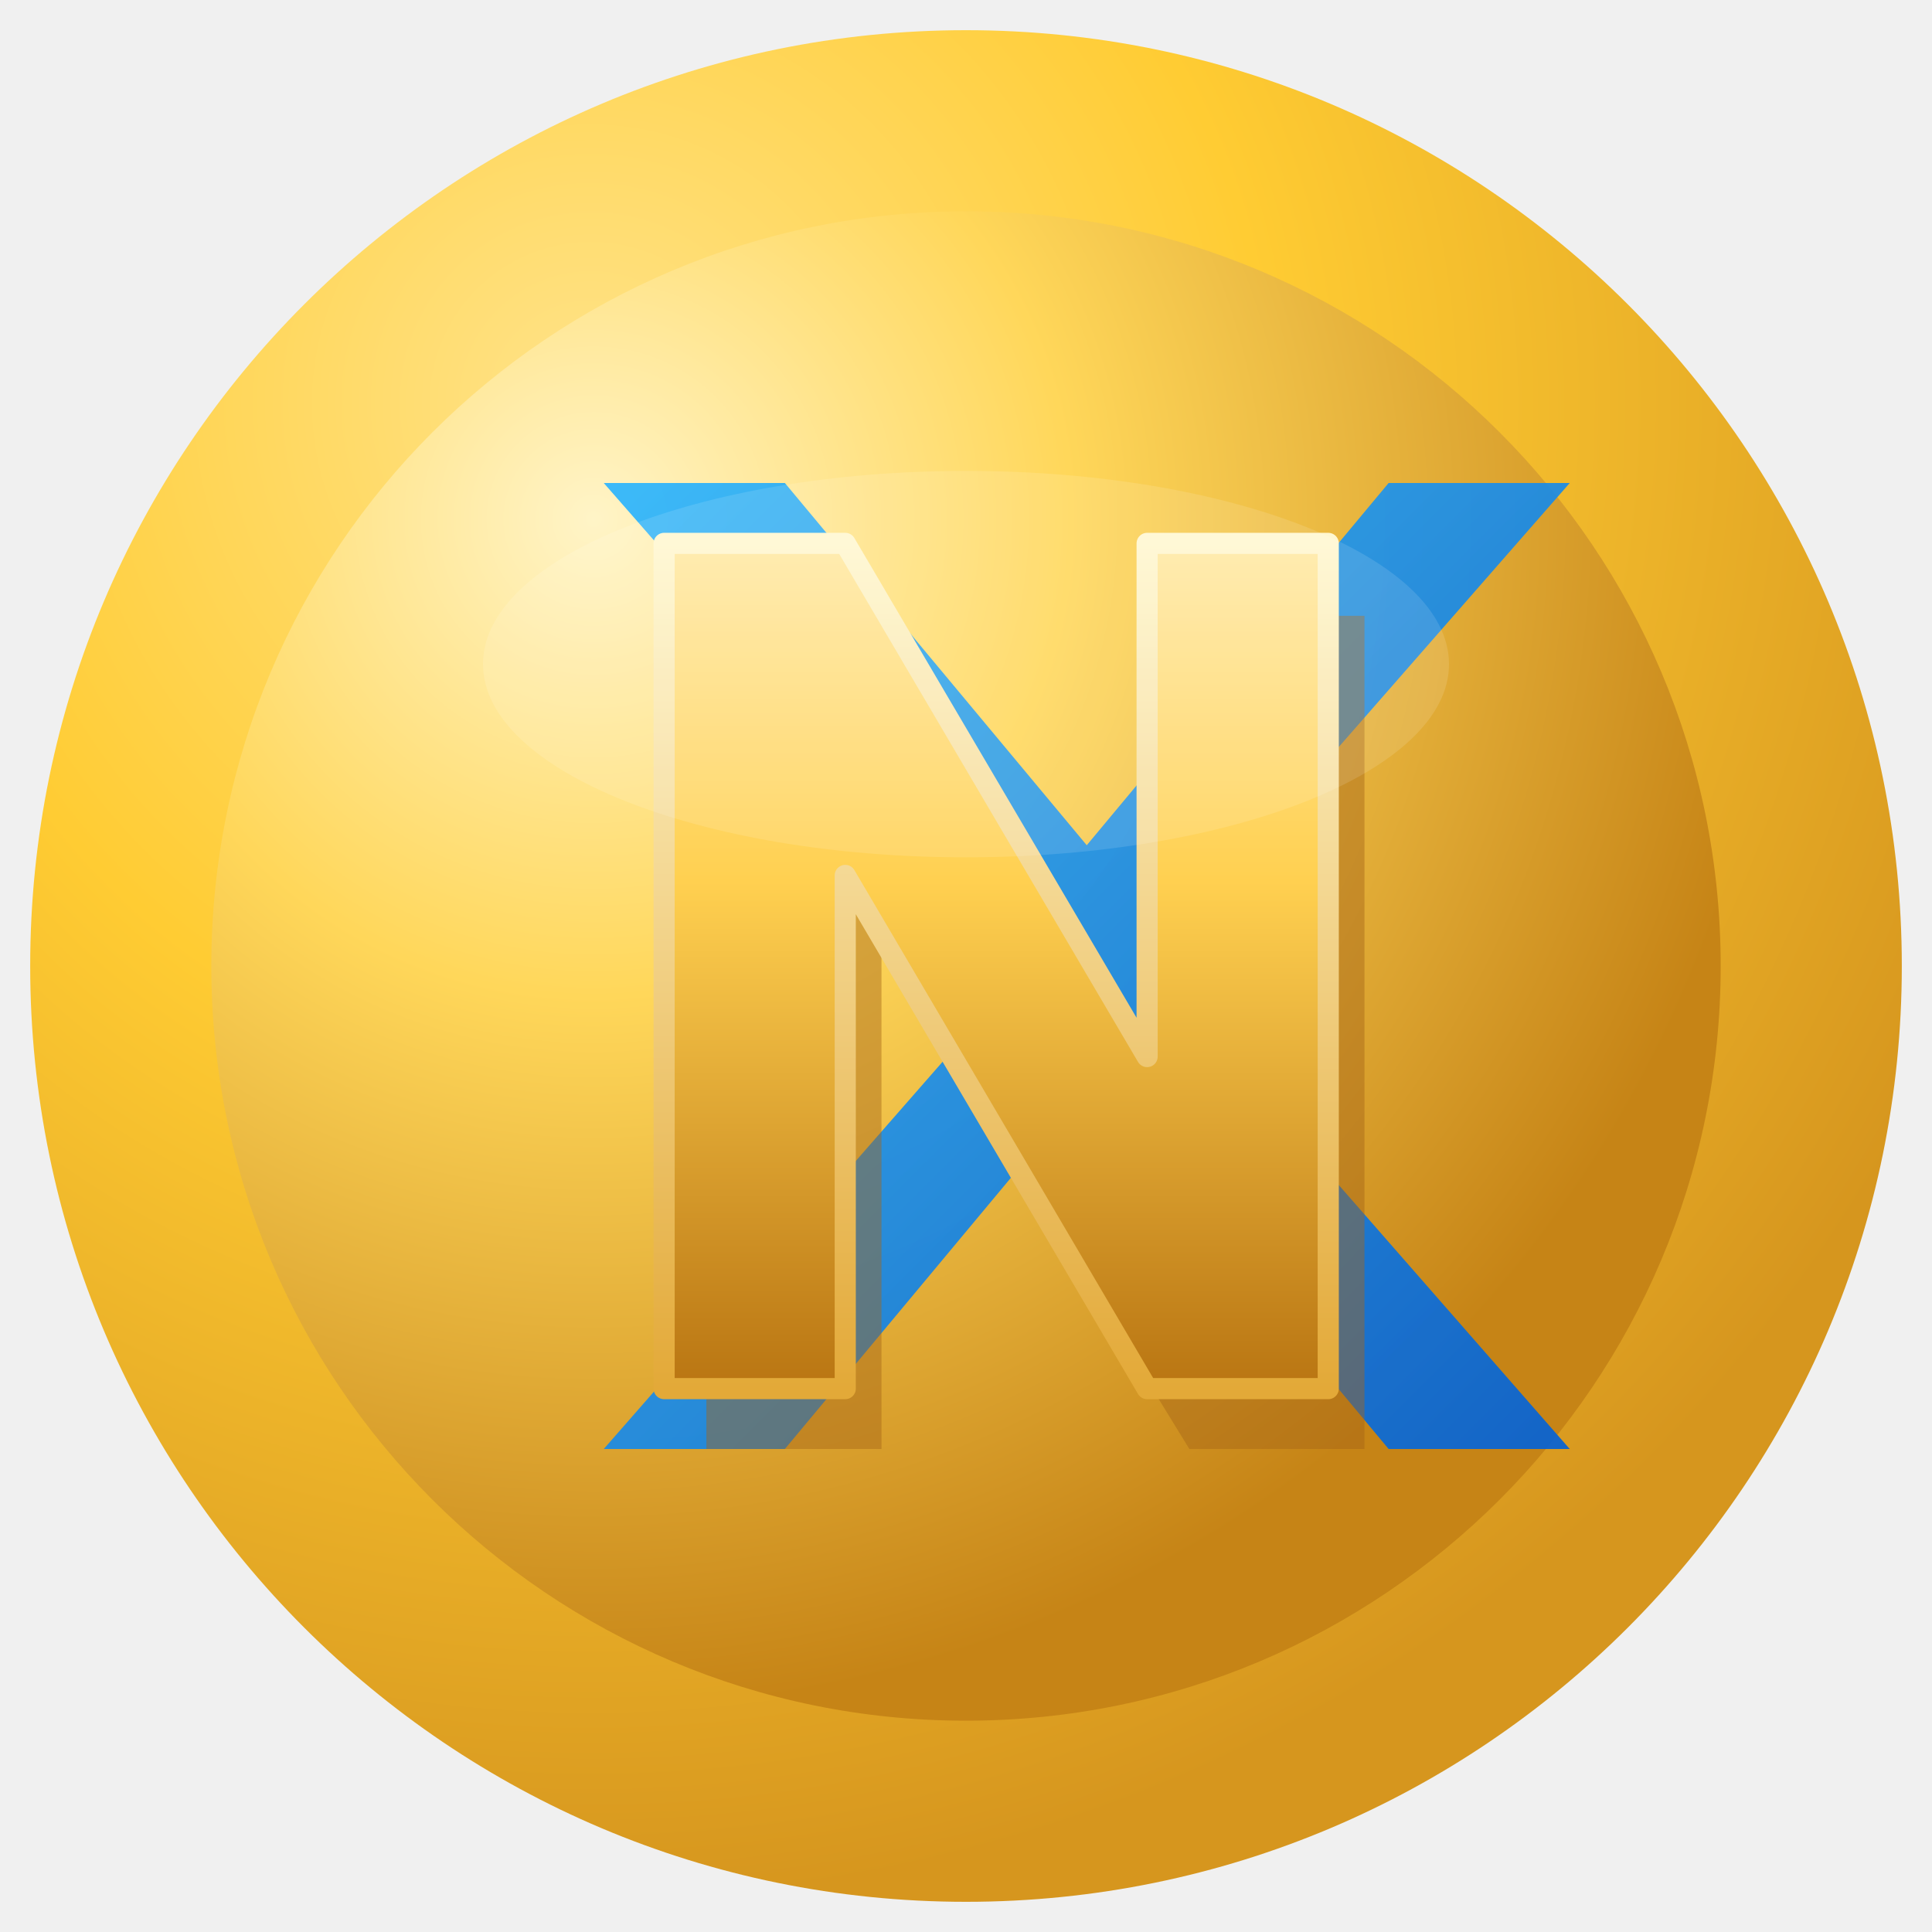
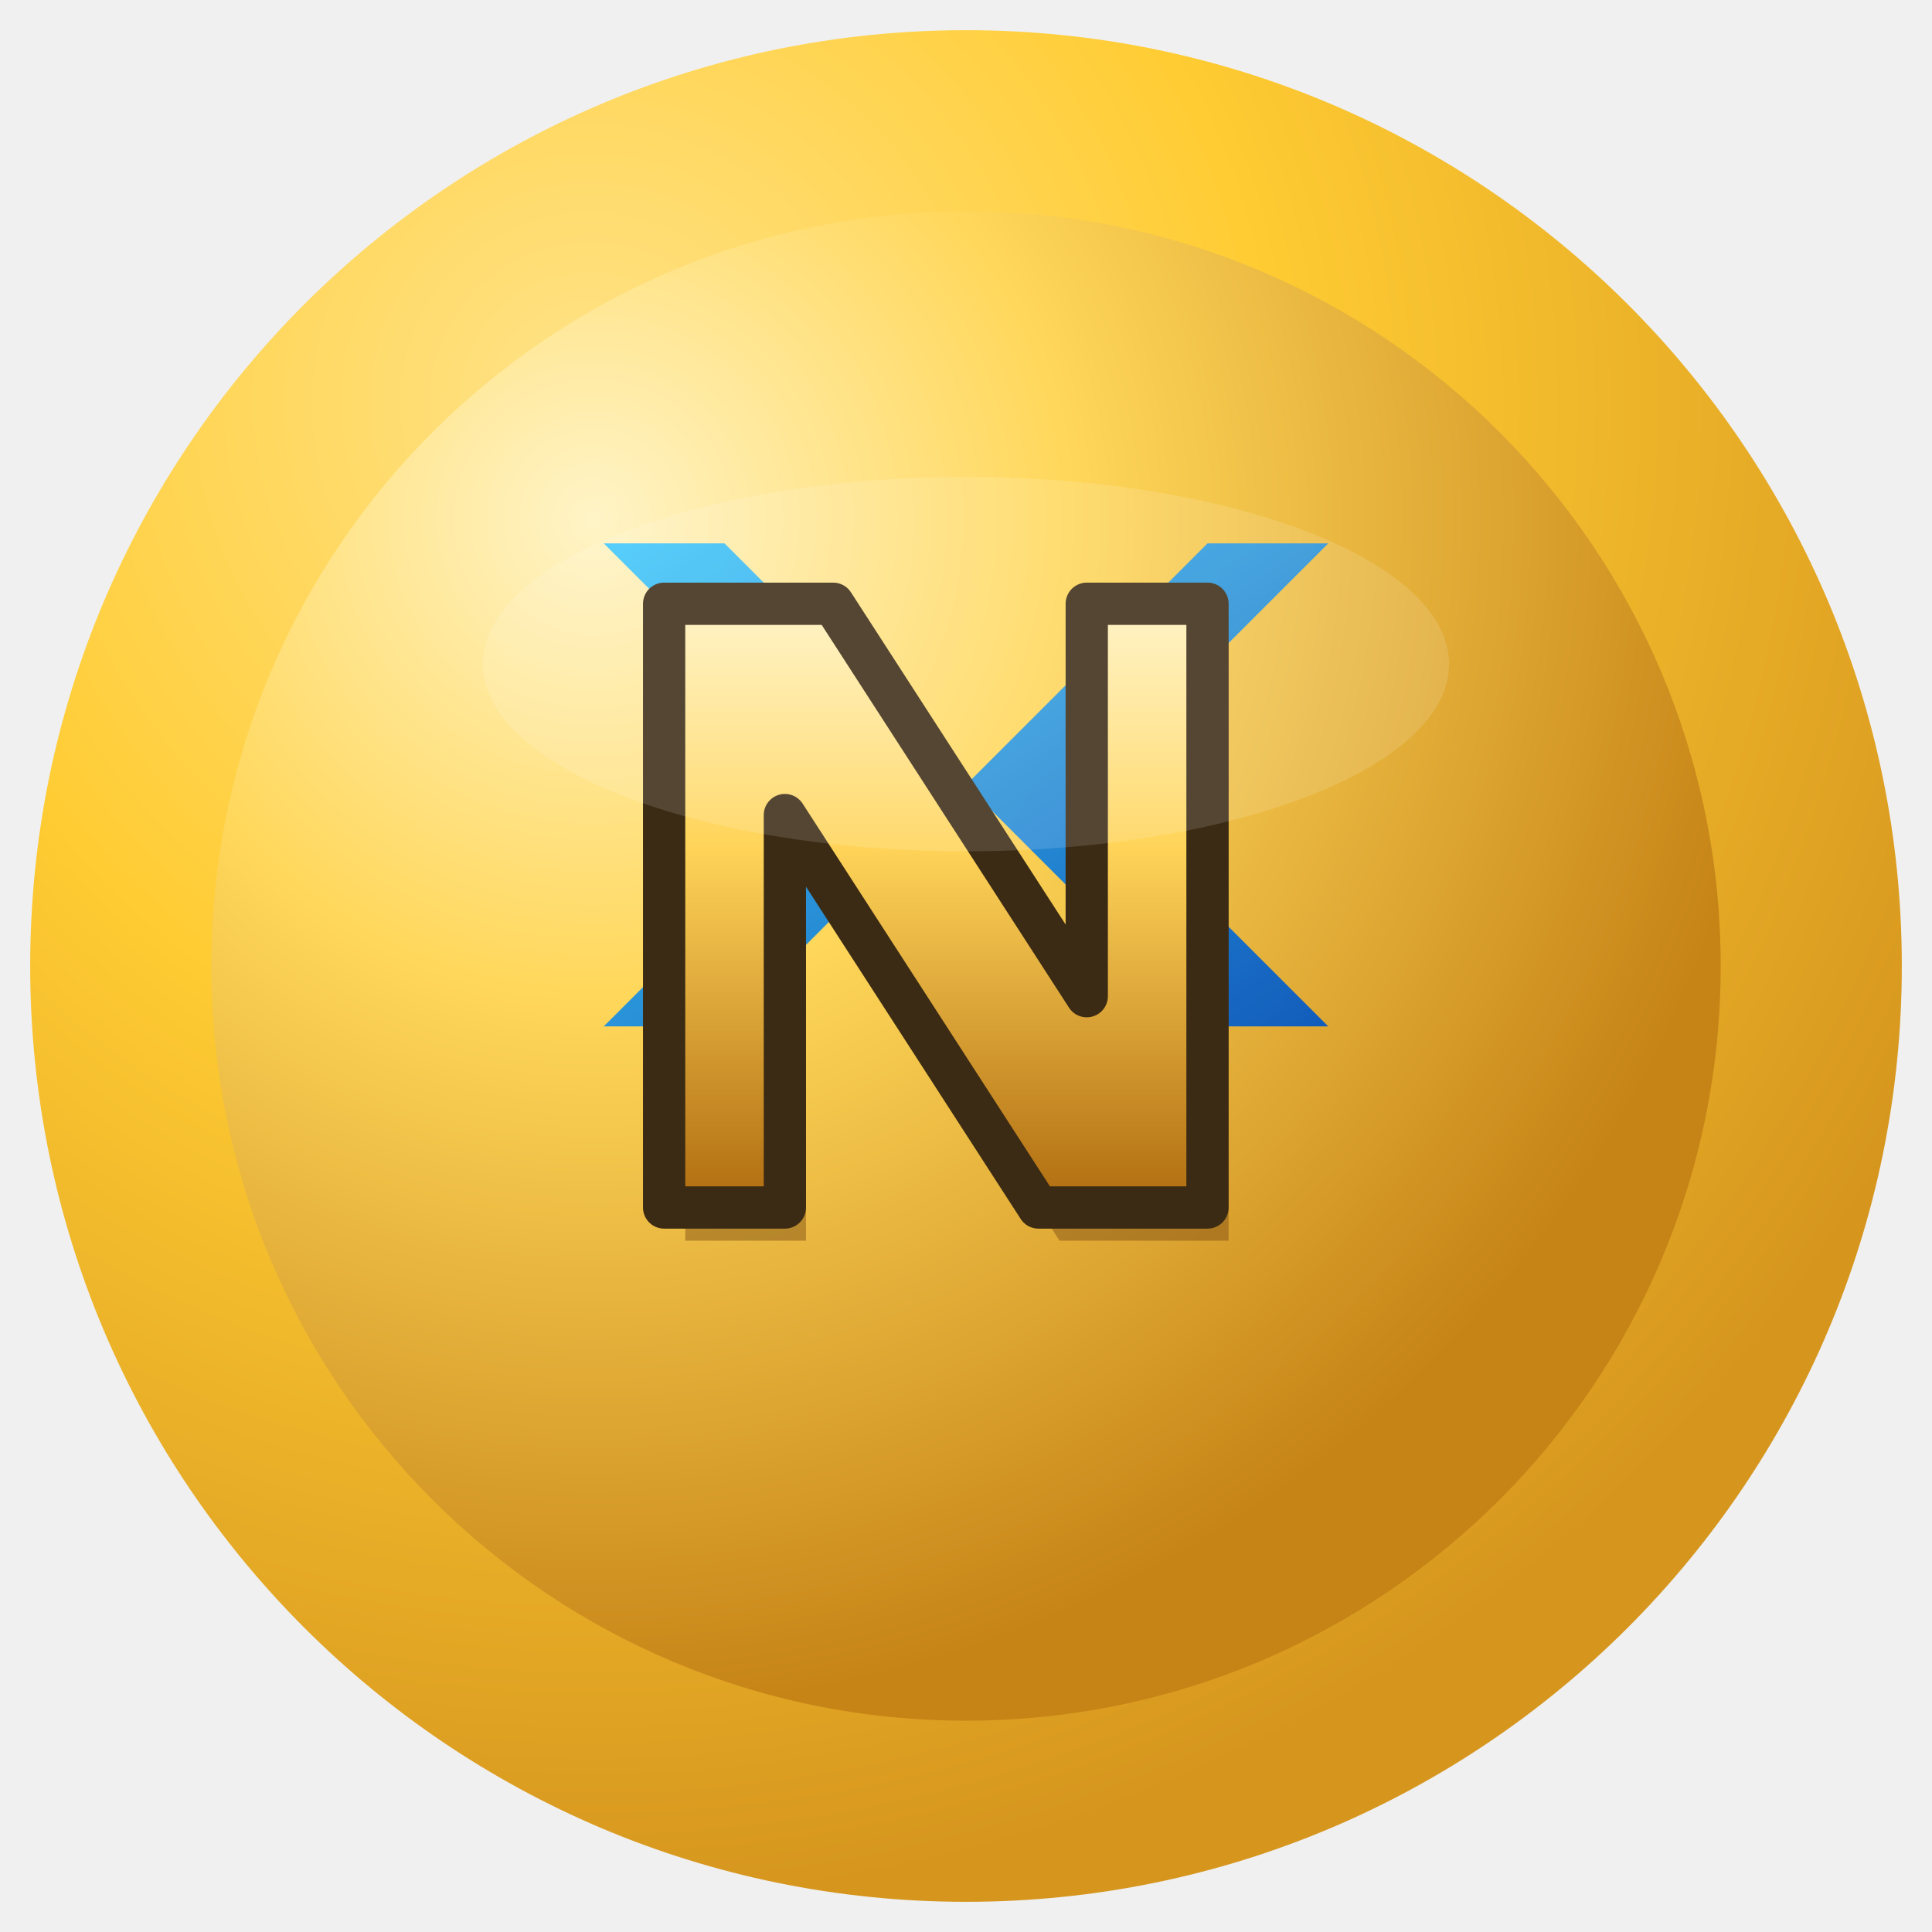
<svg xmlns="http://www.w3.org/2000/svg" width="32" height="32" viewBox="0 0 32 32">
  <defs>
    <radialGradient id="goldOuter" cx="30%" cy="20%" r="80%">
      <stop offset="0%" stop-color="#FFE389" />
      <stop offset="45%" stop-color="#FFCC33" />
      <stop offset="100%" stop-color="#D6961E" />
    </radialGradient>
    <radialGradient id="goldInner" cx="25%" cy="20%" r="80%">
      <stop offset="0%" stop-color="#FFF4C7" />
      <stop offset="40%" stop-color="#FFD75A" />
      <stop offset="100%" stop-color="#C68416" />
    </radialGradient>
    <linearGradient id="blueX" x1="0%" y1="0%" x2="100%" y2="100%">
-       <stop offset="0%" stop-color="#28B4FF" />
-       <stop offset="100%" stop-color="#0060D9" />
+       <stop offset="0%" stop-color="#2EC3FF" />
+       <stop offset="100%" stop-color="#0056C7" />
    </linearGradient>
    <linearGradient id="goldN" x1="0%" y1="0%" x2="0%" y2="100%">
-       <stop offset="0%" stop-color="#FFE9A6" />
-       <stop offset="40%" stop-color="#FFD050" />
-       <stop offset="100%" stop-color="#B97512" />
-     </linearGradient>
-     <linearGradient id="goldNStroke" x1="0%" y1="0%" x2="0%" y2="100%">
-       <stop offset="0%" stop-color="#FFF7D0" />
-       <stop offset="100%" stop-color="#E3A938" />
+       <stop offset="0%" stop-color="#FFF2BF" />
+       <stop offset="40%" stop-color="#FFD459" />
+       <stop offset="100%" stop-color="#B06C10" />
    </linearGradient>
  </defs>
  <circle cx="16" cy="16" r="15.5" fill="url(#goldOuter)" />
  <circle cx="16" cy="16" r="12.5" fill="url(#goldInner)" />
-   <g transform="translate(4,4)">
-     <path d="M6 4 L9 4 L14 10 L19 4 L22 4 L15 12 L22 20 L19 20 L14 14 L9 20 L6 20 L13 12 Z" fill="url(#blueX)" opacity="0.9" />
+   <g>
+     <path d="M10 9 L12 9 L16 13 L20 9 L22 9 L18 13 L22 17 L20 17 L16 13 L12 17 L10 17 L14 13 Z" fill="url(#blueX)" opacity="0.92" />
  </g>
-   <g transform="translate(4,4)">
-     <path d="M7.3 19.4 L7.3 5.6 L10.2 5.6 L15.3 13.9 L15.3 5.6 L18.2 5.6 L18.2 19.4 L15.3 19.4 L10.2 11.1 L10.2 19.4 Z" fill="#A36416" opacity="0.45" transform="translate(0.4,0.6)" />
+   <g>
+     <path d="M11 20 L11 10 L13.8 10 L18 16.5 L18 10 L20 10 L20 20 L17.2 20 L13 13.5 L13 20 Z" fill="#7A4A12" opacity="0.45" transform="translate(0.35,0.55)" />
  </g>
-   <g transform="translate(4,4)">
-     <path d="M7 19 L7 5 L10 5 L15 13.5 L15 5 L18 5 L18 19 L15 19 L10 10.5 L10 19 Z" fill="url(#goldN)" stroke="url(#goldNStroke)" stroke-width="0.35" stroke-linejoin="round" />
+   <g>
+     <path d="M11 20 L11 10 L13.8 10 L18 16.5 L18 10 L20 10 L20 20 L17.2 20 L13 13.5 L13 20 Z" fill="url(#goldN)" stroke="#3B2B14" stroke-width="0.7" stroke-linejoin="round" />
  </g>
-   <ellipse cx="16" cy="11" rx="8" ry="3.2" fill="white" opacity="0.12" />
+   <ellipse cx="16" cy="11" rx="8" ry="3.1" fill="white" opacity="0.13" />
</svg>
